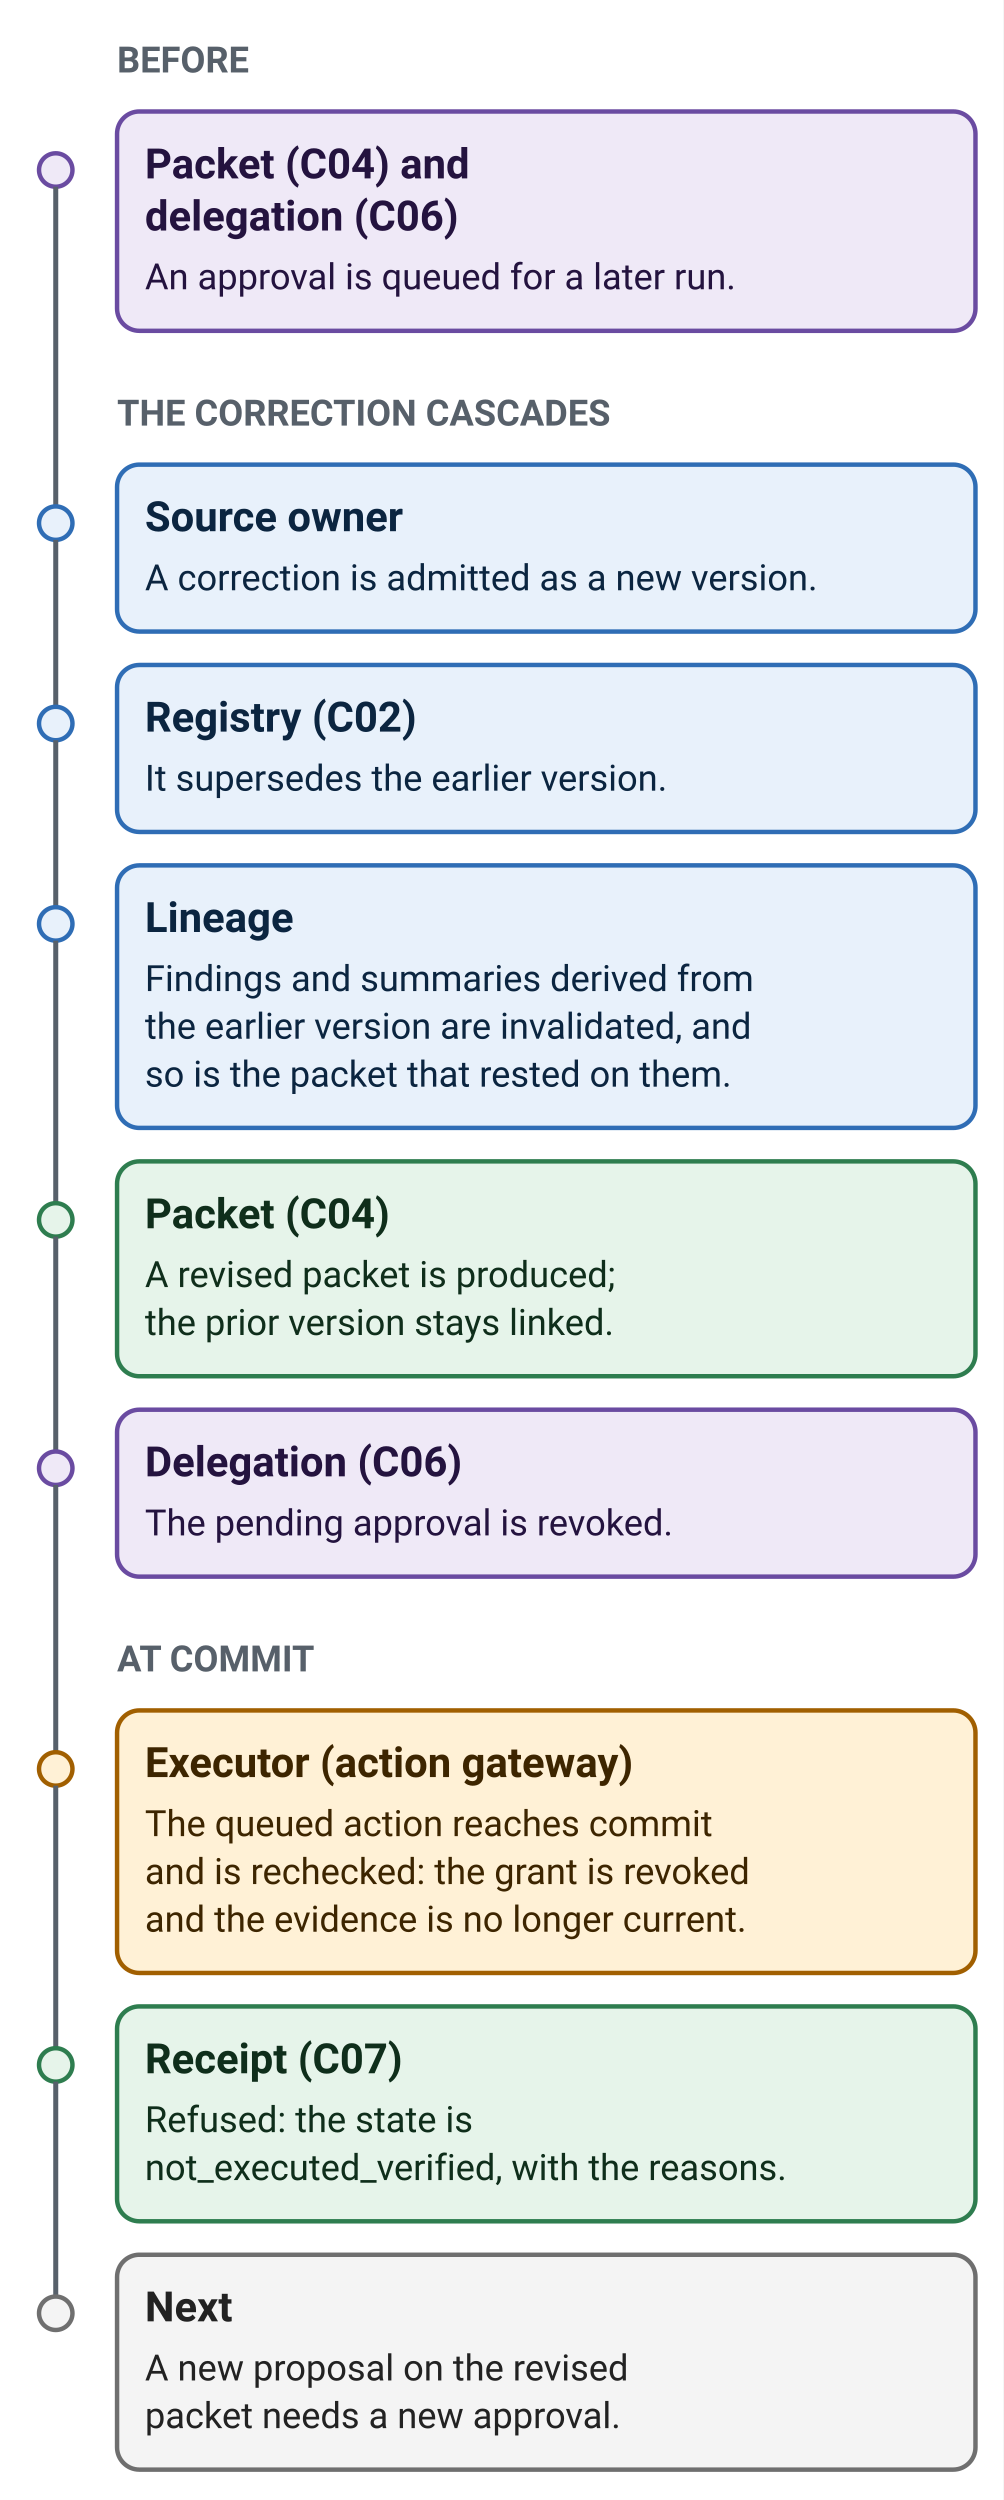
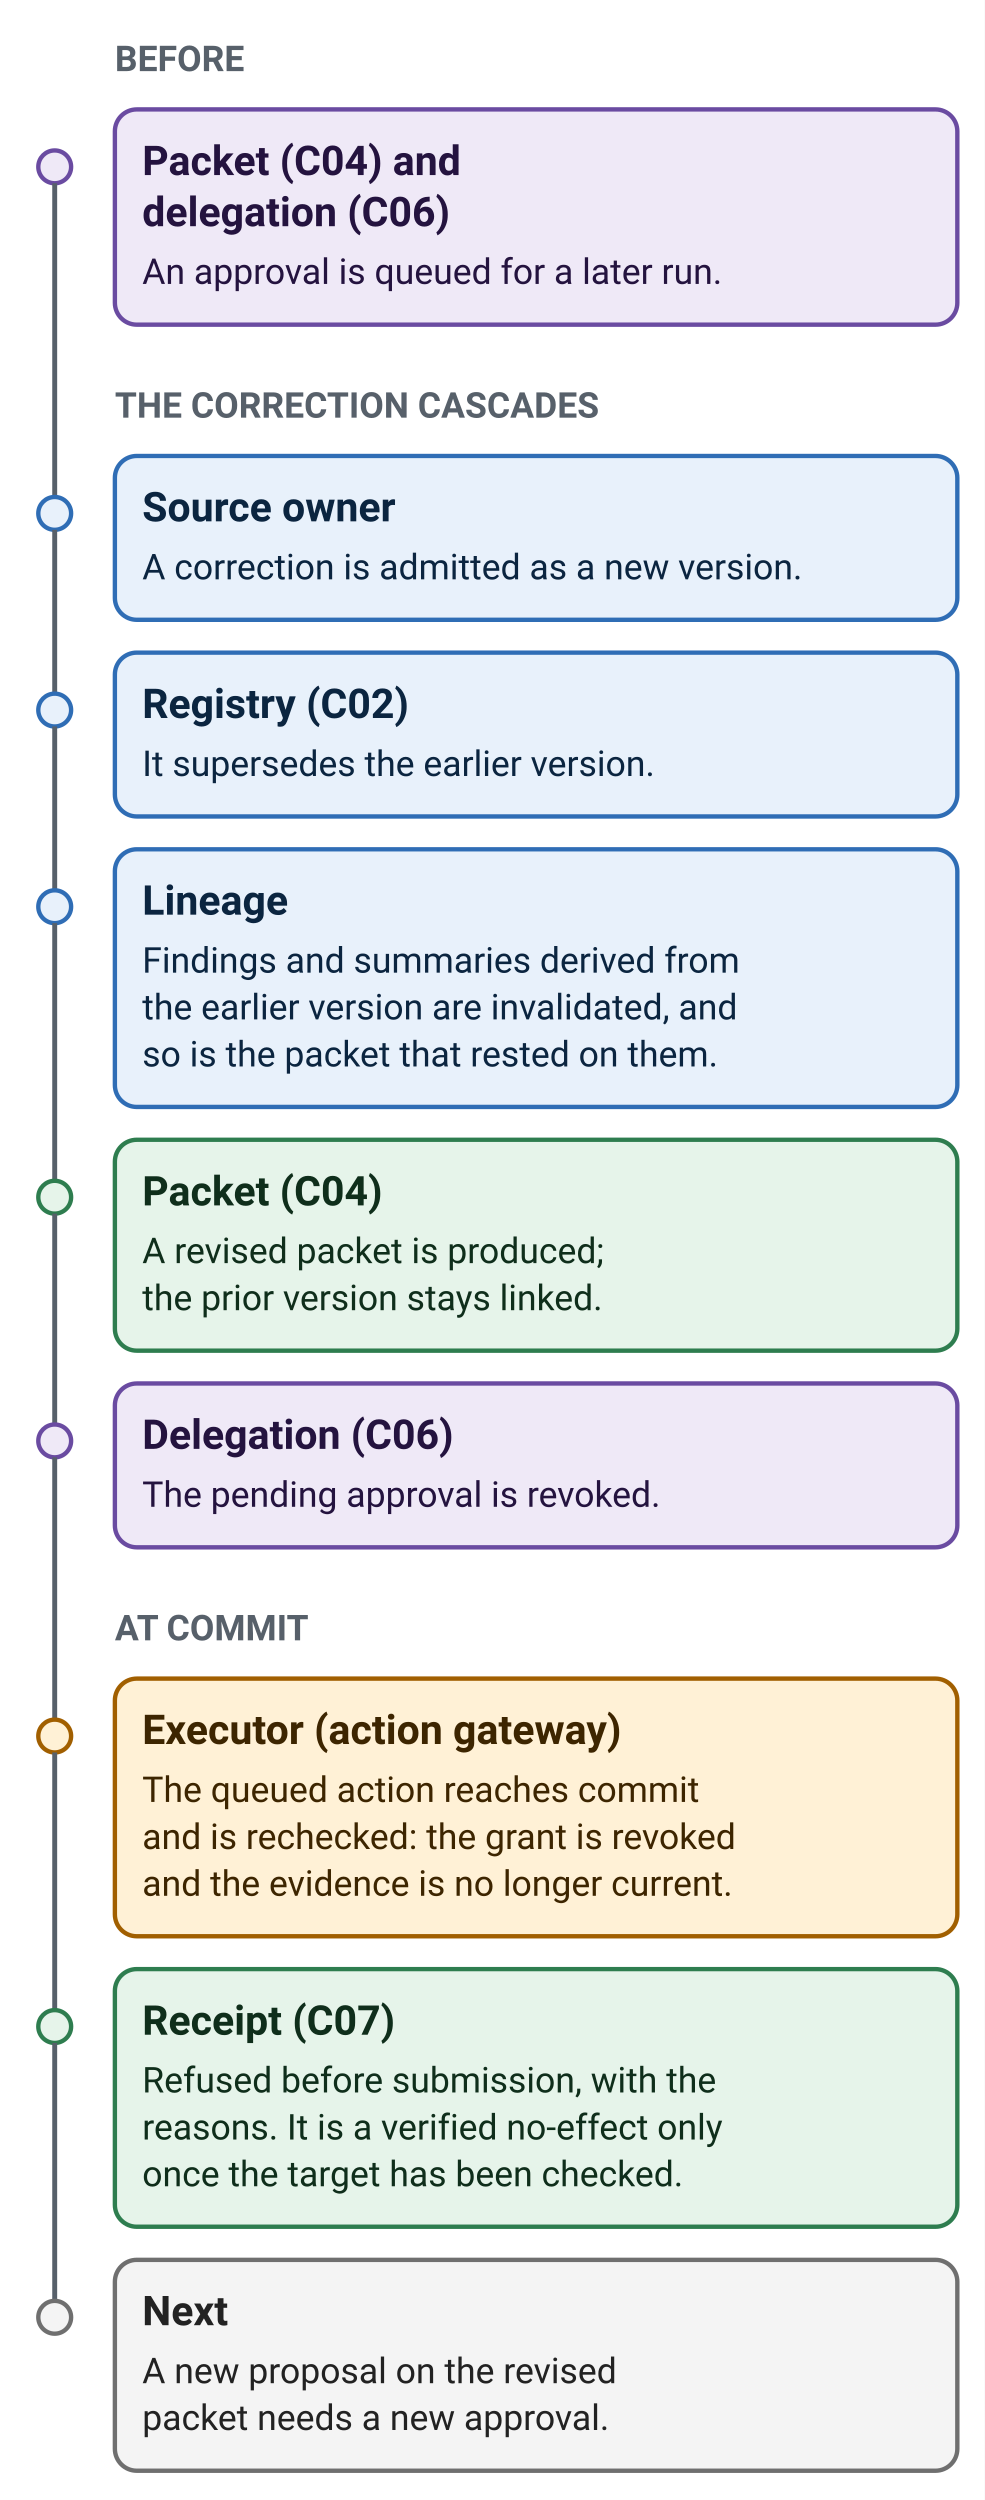
- <svg xmlns="http://www.w3.org/2000/svg" viewBox="0 0 360 897" width="360" height="897" role="img" aria-labelledby="t d" font-family="-apple-system, 'Segoe UI', Roboto, Helvetica, Arial, sans-serif">
+ <svg xmlns="http://www.w3.org/2000/svg" viewBox="0 0 360 914" width="360" height="914" role="img" aria-labelledby="t d" font-family="-apple-system, 'Segoe UI', Roboto, Helvetica, Arial, sans-serif">
  <defs>
    <marker id="arr" viewBox="0 0 10 10" refX="9" refY="5" markerWidth="8" markerHeight="8" orient="auto-start-reverse">
      <path d="M0 0 L10 5 L0 10 z" fill="#57606a" />
    </marker>
    <marker id="arrs" viewBox="0 0 10 10" refX="9" refY="5" markerWidth="5.5" markerHeight="5.5" orient="auto-start-reverse">
      <path d="M0 0 L10 5 L0 10 z" fill="#57606a" />
    </marker>
  </defs>
-   <rect width="360" height="897" fill="#ffffff" />
+   <rect width="360" height="914" fill="#ffffff" />
  <text x="42.0" y="26.0" font-size="13" text-anchor="start" font-weight="700" fill="#57606a">BEFORE</text>
  <rect x="42.0" y="40.0" width="308.0" height="78.7" rx="8" fill="#EFE9F7" stroke="#6A4BA1" stroke-width="1.6" />
  <text x="52.0" y="64.0" font-size="15" text-anchor="start" font-weight="700" fill="#24133F">Packet (C04) and</text>
  <text x="52.0" y="82.7" font-size="15" text-anchor="start" font-weight="700" fill="#24133F">delegation (C06)</text>
  <text x="52.0" y="103.8" font-size="13" text-anchor="start" fill="#24133F">An approval is queued for a later run.</text>
  <circle cx="20.0" cy="61.0" r="6" fill="#EFE9F7" stroke="#6A4BA1" stroke-width="1.6" />
  <text x="42.0" y="152.7" font-size="13" text-anchor="start" font-weight="700" fill="#57606a">THE CORRECTION CASCADES</text>
  <rect x="42.0" y="166.7" width="308.0" height="59.9" rx="8" fill="#E8F1FB" stroke="#2F6DB5" stroke-width="1.6" />
  <text x="52.0" y="190.6" font-size="15" text-anchor="start" font-weight="700" fill="#0B2540">Source owner</text>
  <text x="52.0" y="211.8" font-size="13" text-anchor="start" fill="#0B2540">A correction is admitted as a new version.</text>
  <path d="M20.0 67.0 L20.0 181.7" fill="none" stroke="#57606a" stroke-width="1.8" />
  <circle cx="20.0" cy="187.7" r="6" fill="#E8F1FB" stroke="#2F6DB5" stroke-width="1.6" />
  <rect x="42.0" y="238.6" width="308.0" height="59.9" rx="8" fill="#E8F1FB" stroke="#2F6DB5" stroke-width="1.6" />
  <text x="52.0" y="262.5" font-size="15" text-anchor="start" font-weight="700" fill="#0B2540">Registry (C02)</text>
  <text x="52.0" y="283.7" font-size="13" text-anchor="start" fill="#0B2540">It supersedes the earlier version.</text>
  <path d="M20.0 193.7 L20.0 253.6" fill="none" stroke="#57606a" stroke-width="1.8" />
  <circle cx="20.0" cy="259.6" r="6" fill="#E8F1FB" stroke="#2F6DB5" stroke-width="1.6" />
  <rect x="42.0" y="310.5" width="308.0" height="94.2" rx="8" fill="#E8F1FB" stroke="#2F6DB5" stroke-width="1.6" />
  <text x="52.0" y="334.4" font-size="15" text-anchor="start" font-weight="700" fill="#0B2540">Lineage</text>
  <text x="52.0" y="355.6" font-size="13" text-anchor="start" fill="#0B2540">Findings and summaries derived from</text>
  <text x="52.0" y="372.7" font-size="13" text-anchor="start" fill="#0B2540">the earlier version are invalidated, and</text>
  <text x="52.0" y="389.9" font-size="13" text-anchor="start" fill="#0B2540">so is the packet that rested on them.</text>
  <path d="M20.0 265.6 L20.0 325.5" fill="none" stroke="#57606a" stroke-width="1.8" />
  <circle cx="20.0" cy="331.5" r="6" fill="#E8F1FB" stroke="#2F6DB5" stroke-width="1.6" />
  <rect x="42.0" y="416.7" width="308.0" height="77.1" rx="8" fill="#E6F4EA" stroke="#2E7D4F" stroke-width="1.6" />
  <text x="52.0" y="440.7" font-size="15" text-anchor="start" font-weight="700" fill="#0F2E1B">Packet (C04)</text>
  <text x="52.0" y="461.8" font-size="13" text-anchor="start" fill="#0F2E1B">A revised packet is produced;</text>
  <text x="52.0" y="479.0" font-size="13" text-anchor="start" fill="#0F2E1B">the prior version stays linked.</text>
  <path d="M20.0 337.5 L20.0 431.7" fill="none" stroke="#57606a" stroke-width="1.8" />
  <circle cx="20.0" cy="437.7" r="6" fill="#E6F4EA" stroke="#2E7D4F" stroke-width="1.6" />
  <rect x="42.0" y="505.8" width="308.0" height="59.9" rx="8" fill="#EFE9F7" stroke="#6A4BA1" stroke-width="1.6" />
  <text x="52.0" y="529.7" font-size="15" text-anchor="start" font-weight="700" fill="#24133F">Delegation (C06)</text>
  <text x="52.0" y="550.9" font-size="13" text-anchor="start" fill="#24133F">The pending approval is revoked.</text>
  <path d="M20.0 443.7 L20.0 520.8" fill="none" stroke="#57606a" stroke-width="1.8" />
  <circle cx="20.0" cy="526.8" r="6" fill="#EFE9F7" stroke="#6A4BA1" stroke-width="1.6" />
  <text x="42.0" y="599.7" font-size="13" text-anchor="start" font-weight="700" fill="#57606a">AT COMMIT</text>
  <rect x="42.0" y="613.7" width="308.0" height="94.2" rx="8" fill="#FFF1D6" stroke="#A15F00" stroke-width="1.6" />
  <text x="52.0" y="637.6" font-size="15" text-anchor="start" font-weight="700" fill="#3D2500">Executor (action gateway)</text>
  <text x="52.0" y="658.8" font-size="13" text-anchor="start" fill="#3D2500">The queued action reaches commit</text>
  <text x="52.0" y="676.0" font-size="13" text-anchor="start" fill="#3D2500">and is rechecked: the grant is revoked</text>
  <text x="52.0" y="693.1" font-size="13" text-anchor="start" fill="#3D2500">and the evidence is no longer current.</text>
  <path d="M20.0 532.8 L20.0 628.7" fill="none" stroke="#57606a" stroke-width="1.8" />
  <circle cx="20.0" cy="634.7" r="6" fill="#FFF1D6" stroke="#A15F00" stroke-width="1.6" />
-   <rect x="42.0" y="719.9" width="308.0" height="77.1" rx="8" fill="#E6F4EA" stroke="#2E7D4F" stroke-width="1.6" />
+   <rect x="42.0" y="719.9" width="308.0" height="94.2" rx="8" fill="#E6F4EA" stroke="#2E7D4F" stroke-width="1.6" />
  <text x="52.0" y="743.9" font-size="15" text-anchor="start" font-weight="700" fill="#0F2E1B">Receipt (C07)</text>
-   <text x="52.0" y="765.0" font-size="13" text-anchor="start" fill="#0F2E1B">Refused: the state is</text>
-   <text x="52.0" y="782.2" font-size="13" text-anchor="start" fill="#0F2E1B">not_executed_verified, with the reasons.</text>
+   <text x="52.0" y="765.0" font-size="13" text-anchor="start" fill="#0F2E1B">Refused before submission, with the</text>
+   <text x="52.0" y="782.2" font-size="13" text-anchor="start" fill="#0F2E1B">reasons. It is a verified no-effect only</text>
+   <text x="52.0" y="799.3" font-size="13" text-anchor="start" fill="#0F2E1B">once the target has been checked.</text>
  <path d="M20.0 640.7 L20.0 734.9" fill="none" stroke="#57606a" stroke-width="1.8" />
  <circle cx="20.0" cy="740.9" r="6" fill="#E6F4EA" stroke="#2E7D4F" stroke-width="1.6" />
-   <rect x="42.0" y="809.0" width="308.0" height="77.1" rx="8" fill="#F4F4F4" stroke="#6F6F6F" stroke-width="1.6" />
-   <text x="52.0" y="832.9" font-size="15" text-anchor="start" font-weight="700" fill="#222222">Next</text>
-   <text x="52.0" y="854.1" font-size="13" text-anchor="start" fill="#222222">A new proposal on the revised</text>
-   <text x="52.0" y="871.2" font-size="13" text-anchor="start" fill="#222222">packet needs a new approval.</text>
-   <path d="M20.0 746.9 L20.0 824.0" fill="none" stroke="#57606a" stroke-width="1.8" />
-   <circle cx="20.0" cy="830.0" r="6" fill="#F4F4F4" stroke="#6F6F6F" stroke-width="1.6" />
+   <rect x="42.0" y="826.2" width="308.0" height="77.1" rx="8" fill="#F4F4F4" stroke="#6F6F6F" stroke-width="1.6" />
+   <text x="52.0" y="850.1" font-size="15" text-anchor="start" font-weight="700" fill="#222222">Next</text>
+   <text x="52.0" y="871.3" font-size="13" text-anchor="start" fill="#222222">A new proposal on the revised</text>
+   <text x="52.0" y="888.4" font-size="13" text-anchor="start" fill="#222222">packet needs a new approval.</text>
+   <path d="M20.0 746.9 L20.0 841.2" fill="none" stroke="#57606a" stroke-width="1.8" />
+   <circle cx="20.0" cy="847.2" r="6" fill="#F4F4F4" stroke="#6F6F6F" stroke-width="1.6" />
</svg>
